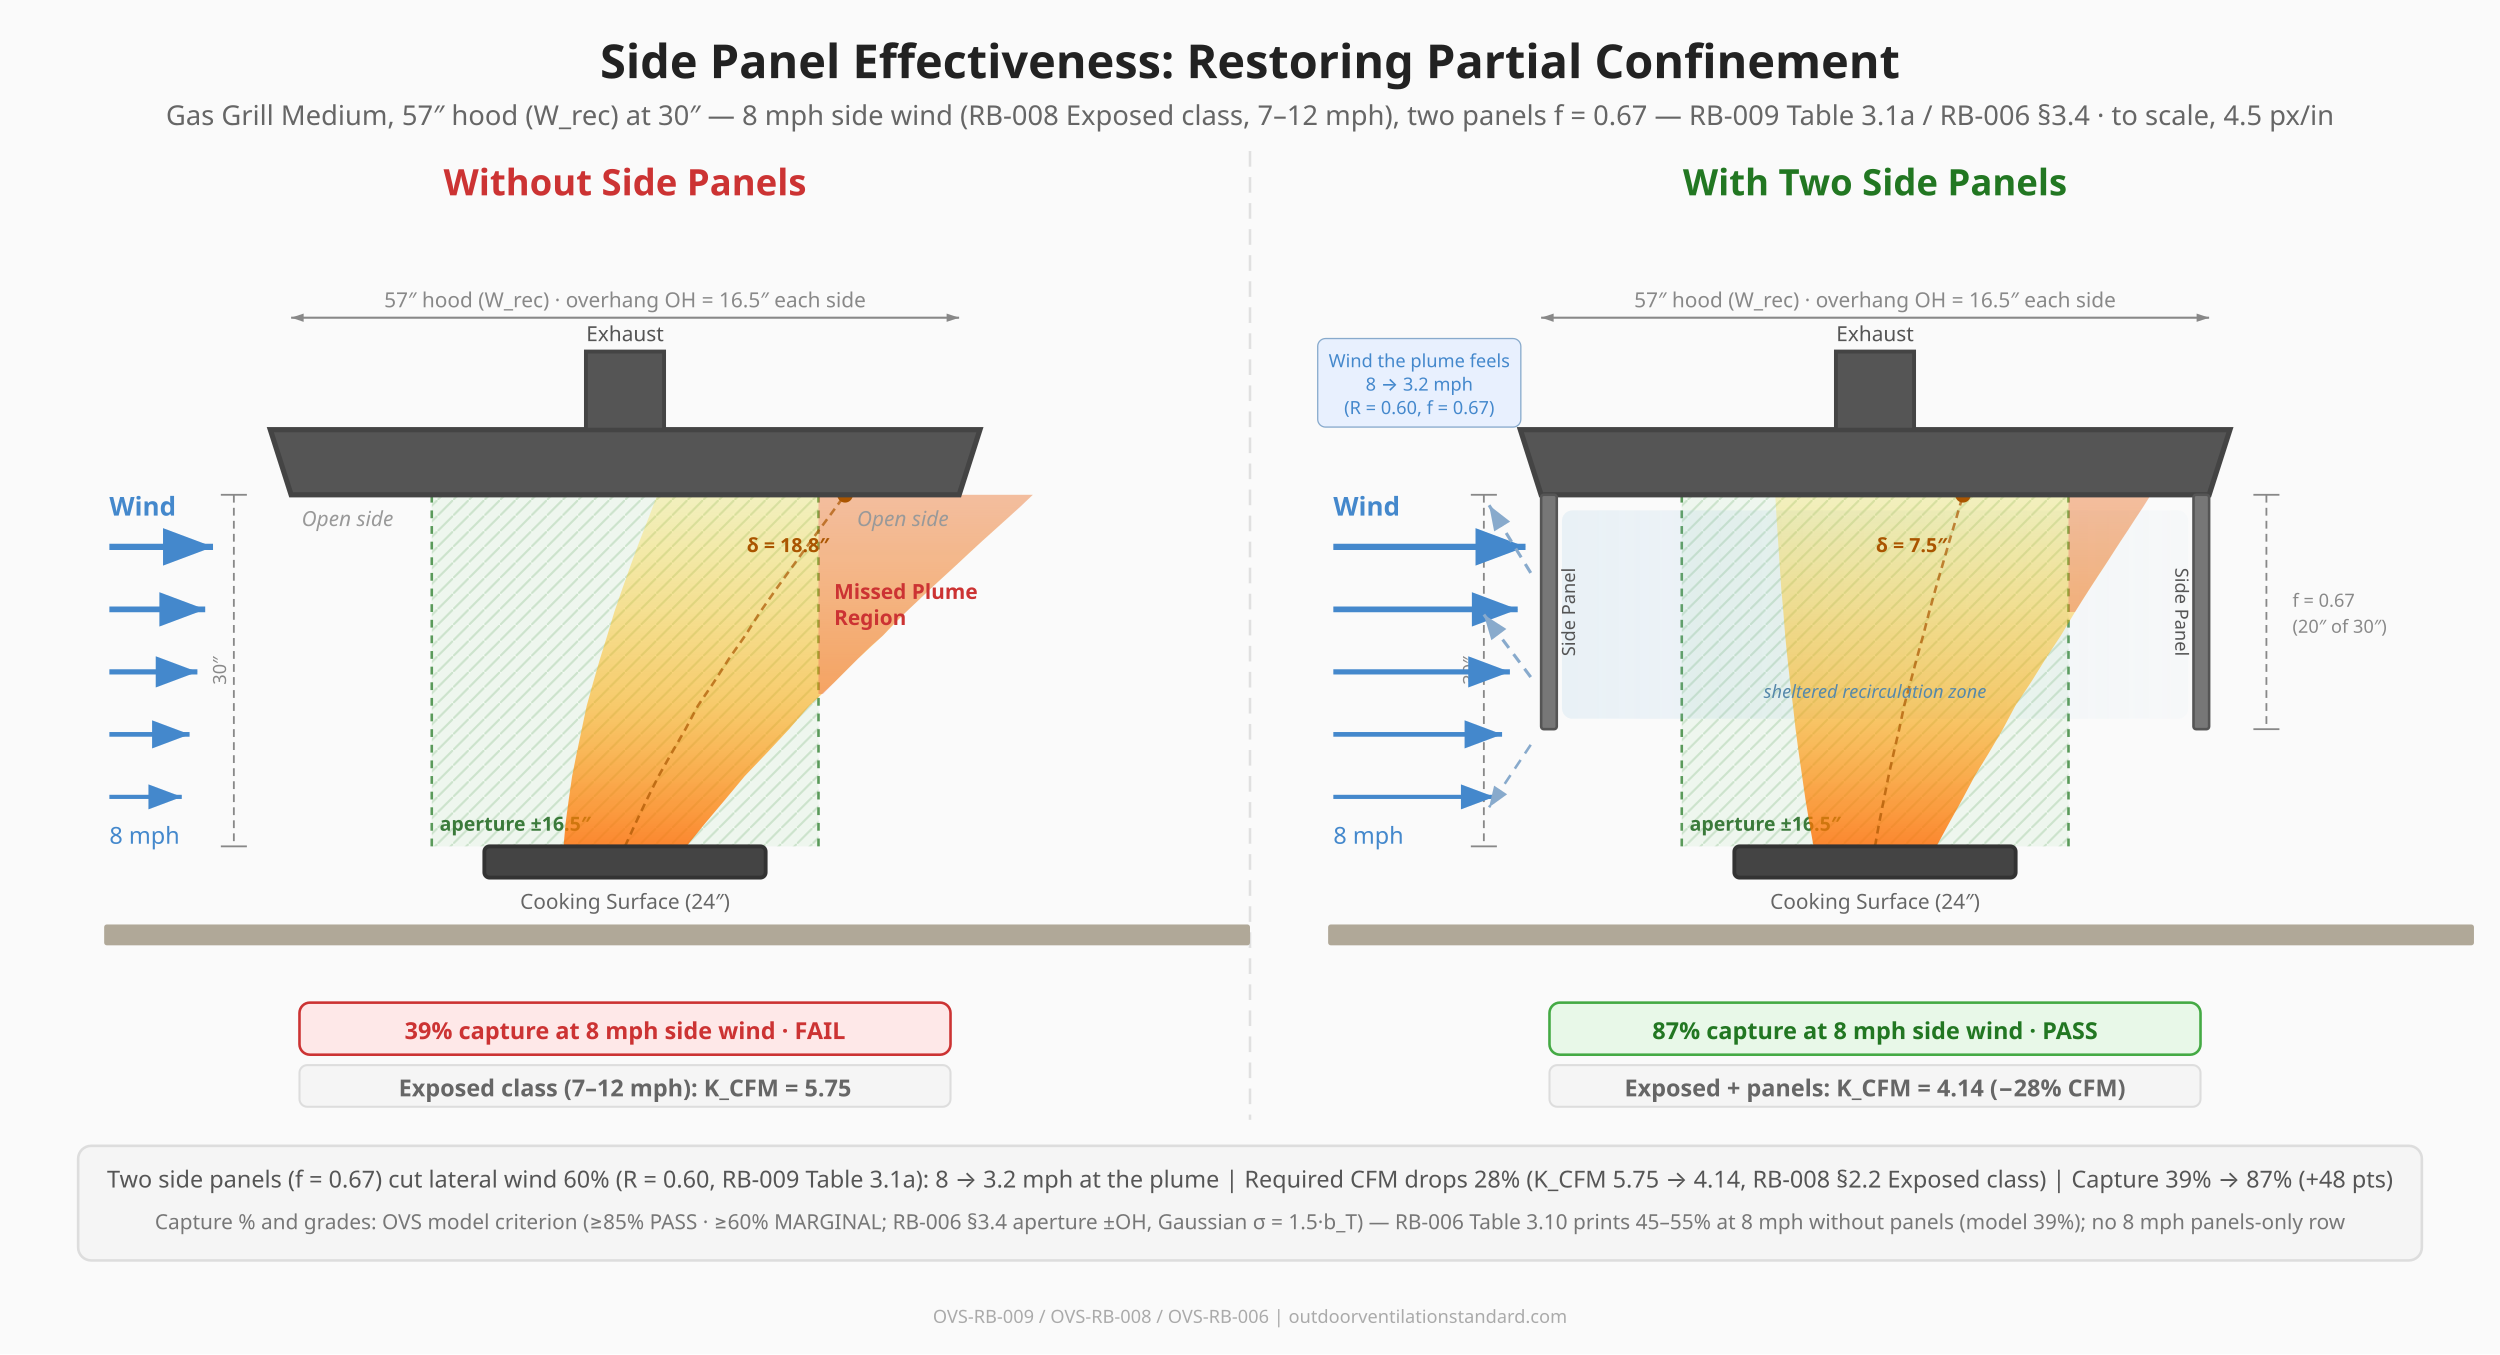
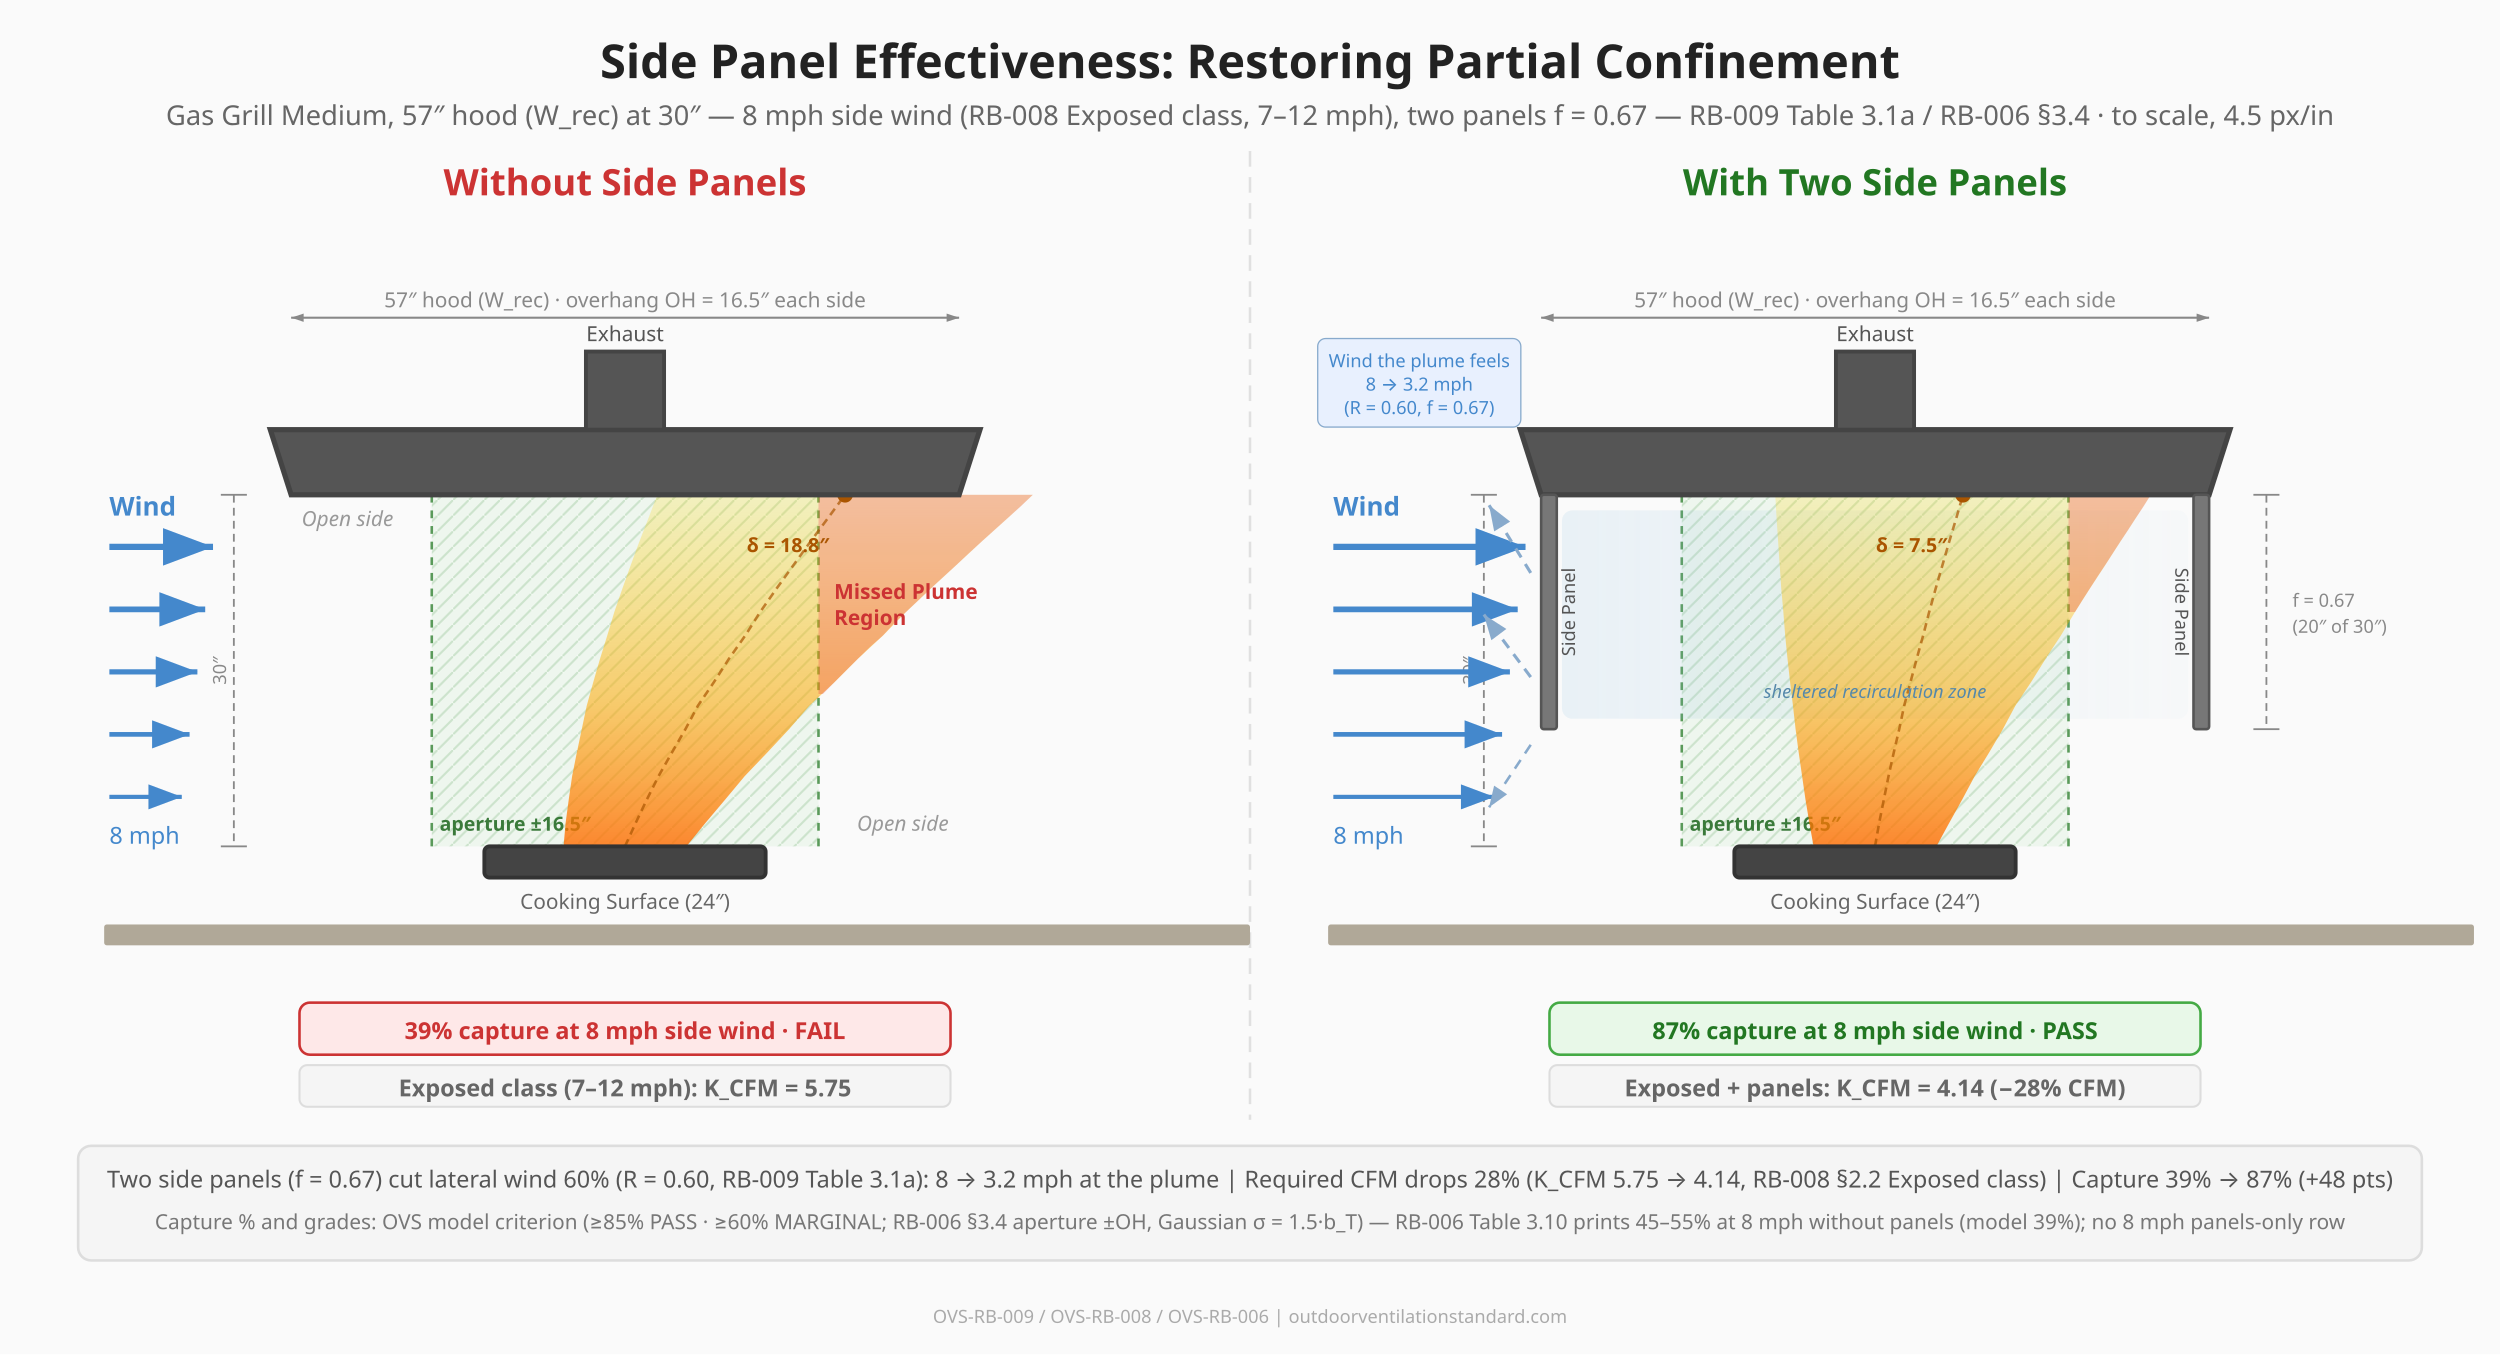
<svg xmlns="http://www.w3.org/2000/svg" role="img" aria-labelledby="spe-title" aria-describedby="spe-desc" viewBox="0 0 960 520" font-family="'Segoe UI', system-ui, -apple-system, sans-serif">
  <defs>
    <linearGradient id="spe-plume" x1="0" y1="1" x2="0" y2="0">
      <stop offset="0%" stop-color="#FF6B00" stop-opacity="0.8" />
      <stop offset="40%" stop-color="#FFA500" stop-opacity="0.55" />
      <stop offset="100%" stop-color="#FFD700" stop-opacity="0.2" />
    </linearGradient>
    <linearGradient id="spe-recirc" x1="0" y1="0" x2="1" y2="0">
      <stop offset="0%" stop-color="#88BBDD" stop-opacity="0.15" />
      <stop offset="100%" stop-color="#88BBDD" stop-opacity="0.03" />
    </linearGradient>
    <pattern id="spe-hatch" patternUnits="userSpaceOnUse" width="6" height="6">
      <rect width="6" height="6" fill="#E8F4E8" />
      <path d="M0,6 L6,0" stroke="#B8D8B8" stroke-width="0.8" />
    </pattern>
    <marker id="spe-wind" markerWidth="8" markerHeight="6" refX="8" refY="3" orient="auto">
      <path d="M0,0 L8,3 L0,6 Z" fill="#4488CC" />
    </marker>
    <marker id="spe-wind2" markerWidth="8" markerHeight="6" refX="8" refY="3" orient="auto">
      <path d="M0,0 L8,3 L0,6 Z" fill="#88AACC" />
    </marker>
    <marker id="spe-dim" markerWidth="6" markerHeight="4" refX="6" refY="2" orient="auto">
      <path d="M0,0 L6,2 L0,4 Z" fill="#888" />
    </marker>
    <marker id="spe-dimrev" markerWidth="6" markerHeight="4" refX="0" refY="2" orient="auto">
      <path d="M6,0 L0,2 L6,4 Z" fill="#888" />
    </marker>
  </defs>
  <rect width="960" height="520" fill="#FAFAFA" />
  <text x="480" y="30" text-anchor="middle" font-size="18" font-weight="600" fill="#222">Side Panel Effectiveness: Restoring Partial Confinement</text>
  <text x="480" y="48" text-anchor="middle" font-size="10.5" fill="#666">Gas Grill Medium, 57″ hood (W_rec) at 30″ — 8 mph side wind (RB-008 Exposed class, 7–12 mph), two panels f = 0.67 — RB-009 Table 3.1a / RB-006 §3.4 · to scale, 4.5 px/in</text>
  <line x1="480" y1="58" x2="480" y2="430" stroke="#E0E0E0" stroke-width="1" stroke-dasharray="6,4" />
  <text x="240" y="75" text-anchor="middle" font-size="14" font-weight="600" fill="#CC3333">Without Side Panels</text>
  <rect x="40" y="355" width="440" height="8" rx="1" fill="#B0A898" />
  <line x1="111.8" y1="122" x2="368.3" y2="122" stroke="#888" stroke-width="0.8" marker-start="url(#spe-dimrev)" marker-end="url(#spe-dim)" />
  <text x="240" y="118" text-anchor="middle" font-size="8" fill="#888">57″ hood (W_rec) · overhang OH = 16.5″ each side</text>
  <rect x="165.8" y="190" width="148.5" height="135" fill="url(#spe-hatch)" opacity="0.7" />
  <line x1="165.8" y1="190" x2="165.8" y2="325" stroke="#5A9A5A" stroke-width="1" stroke-dasharray="3,3" />
  <line x1="314.3" y1="190" x2="314.3" y2="325" stroke="#5A9A5A" stroke-width="1" stroke-dasharray="3,3" />
  <text x="168.8" y="319" font-size="7.5" fill="#3a7a3a" font-weight="600">aperture ±16.5″</text>
  <polygon points="216.4,325.0 217.2,316.0 218.4,307.0 219.7,298.0 221.5,289.0 223.4,280.0 225.3,271.0 227.8,262.0 230.4,253.0 233.2,244.0 235.9,235.0 239.0,226.0 242.2,217.0 245.5,208.0 249.0,199.0 252.4,190.0 396.6,190.0 386.9,199.0 376.9,208.0 367.2,217.0 357.4,226.0 347.9,235.0 339.1,244.0 329.4,253.0 320.4,262.0 310.8,271.0 303.0,280.0 294.6,289.0 286.0,298.0 278.5,307.0 270.9,316.0 263.6,325.0" fill="url(#spe-plume)" />
  <polygon points="314.3,266.5 316.0,266.5 320.4,262.0 324.9,257.5 329.4,253.0 334.0,248.5 339.1,244.0 343.2,239.5 347.9,235.0 352.7,230.5 357.4,226.0 362.3,221.5 367.2,217.0 372.0,212.5 376.9,208.0 381.9,203.5 386.9,199.0 391.9,194.5 396.6,190.0 314.3,190.0" fill="#DD3333" opacity="0.28" />
  <polyline points="240.0,325.0 244.1,316.0 248.4,307.0 252.9,298.0 258.0,289.0 263.2,280.0 268.0,271.0 274.1,262.0 279.9,253.0 286.2,244.0 291.9,235.0 298.2,226.0 304.7,217.0 311.2,208.0 317.9,199.0 324.5,190.0" fill="none" stroke="#AA5500" stroke-width="1" stroke-dasharray="3,2" opacity="0.7" />
  <circle cx="324.5" cy="190" r="3" fill="#AA5500" />
  <text x="318.5" y="212" text-anchor="end" font-size="7.5" fill="#AA5500" font-weight="600">δ = 18.8″</text>
  <path d="M103.8,165 L111.8,190 L368.3,190 L376.3,165 Z" fill="#555" stroke="#444" stroke-width="2" />
  <rect x="225" y="135" width="30" height="30" fill="#555" stroke="#444" stroke-width="1.5" />
  <text x="240" y="131" text-anchor="middle" font-size="8" fill="#555">Exhaust</text>
  <rect x="186" y="325" width="108" height="12" rx="2" fill="#444" stroke="#333" stroke-width="1.5" />
  <text x="240" y="349" text-anchor="middle" font-size="8" fill="#666">Cooking Surface (24″)</text>
  <line x1="89.8" y1="190" x2="89.8" y2="325" stroke="#888" stroke-width="0.7" stroke-dasharray="3,2" />
  <line x1="84.8" y1="190" x2="94.8" y2="190" stroke="#888" stroke-width="0.7" />
  <line x1="84.8" y1="325" x2="94.8" y2="325" stroke="#888" stroke-width="0.7" />
  <text x="86.8" y="257.5" text-anchor="middle" font-size="7" fill="#888" transform="rotate(-90,86.8,257.5)">30″</text>
  <text x="42" y="198" font-size="10" fill="#4488CC" font-weight="600">Wind</text>
  <text x="42" y="324" font-size="9" fill="#4488CC">8 mph</text>
  <line x1="42" y1="210" x2="81.8" y2="210" stroke="#4488CC" stroke-width="2.4" marker-end="url(#spe-wind)" />
  <line x1="42" y1="234" x2="78.8" y2="234" stroke="#4488CC" stroke-width="2.2" marker-end="url(#spe-wind)" />
  <line x1="42" y1="258" x2="75.8" y2="258" stroke="#4488CC" stroke-width="2.0" marker-end="url(#spe-wind)" />
  <line x1="42" y1="282" x2="72.8" y2="282" stroke="#4488CC" stroke-width="1.8" marker-end="url(#spe-wind)" />
  <line x1="42" y1="306" x2="69.8" y2="306" stroke="#4488CC" stroke-width="1.6" marker-end="url(#spe-wind)" />
  <text x="115.8" y="202" font-size="8" fill="#999" font-style="italic">Open side</text>
-   <text x="364.3" y="202" text-anchor="end" font-size="8" fill="#999" font-style="italic">Open side</text>
+   <text x="364.3" y="319" text-anchor="end" font-size="8" fill="#999" font-style="italic">Open side</text>
  <text x="320.3" y="230" font-size="8" fill="#CC3333" font-weight="600">Missed Plume</text>
  <text x="320.3" y="240" font-size="8" fill="#CC3333" font-weight="600">Region</text>
  <rect x="115" y="385" width="250" height="20" rx="4" fill="#FEE8E8" stroke="#CC3333" stroke-width="1" />
  <text x="240" y="399" text-anchor="middle" font-size="9" fill="#CC3333" font-weight="600">39% capture at 8 mph side wind · FAIL</text>
  <rect x="115" y="409" width="250" height="16" rx="3" fill="#F5F5F5" stroke="#DDD" stroke-width="0.8" />
  <text x="240" y="421" text-anchor="middle" font-size="9" fill="#666" font-weight="600">Exposed class (7–12 mph): K_CFM = 5.75</text>
  <text x="720" y="75" text-anchor="middle" font-size="14" font-weight="600" fill="#227722">With Two Side Panels</text>
  <rect x="510" y="355" width="440" height="8" rx="1" fill="#B0A898" />
  <line x1="591.8" y1="122" x2="848.3" y2="122" stroke="#888" stroke-width="0.8" marker-start="url(#spe-dimrev)" marker-end="url(#spe-dim)" />
  <text x="720" y="118" text-anchor="middle" font-size="8" fill="#888">57″ hood (W_rec) · overhang OH = 16.5″ each side</text>
  <rect x="645.8" y="190" width="148.5" height="135" fill="url(#spe-hatch)" opacity="0.7" />
  <line x1="645.8" y1="190" x2="645.8" y2="325" stroke="#5A9A5A" stroke-width="1" stroke-dasharray="3,3" />
  <line x1="794.3" y1="190" x2="794.3" y2="325" stroke="#5A9A5A" stroke-width="1" stroke-dasharray="3,3" />
  <text x="648.8" y="319" font-size="7.5" fill="#3a7a3a" font-weight="600">aperture ±16.5″</text>
  <rect x="599.8" y="196" width="240.5" height="80" rx="4" fill="url(#spe-recirc)" />
  <polygon points="696.4,325.0 694.8,316.0 693.3,307.0 692.0,298.0 690.7,289.0 689.5,280.0 688.5,271.0 687.4,262.0 686.4,253.0 685.5,244.0 684.8,235.0 684.0,226.0 683.4,217.0 682.8,208.0 682.2,199.0 681.7,190.0 825.9,190.0 820.1,199.0 814.2,208.0 808.4,217.0 802.5,226.0 796.8,235.0 791.4,244.0 785.5,253.0 779.9,262.0 773.9,271.0 769.1,280.0 763.8,289.0 758.3,298.0 753.5,307.0 748.5,316.0 743.6,325.0" fill="url(#spe-plume)" />
  <polygon points="794.3,235.0 796.8,235.0 799.6,230.5 802.5,226.0 805.4,221.5 808.4,217.0 811.3,212.5 814.2,208.0 817.2,203.5 820.1,199.0 823.1,194.5 825.9,190.0 794.3,190.0" fill="#DD3333" opacity="0.28" />
  <polyline points="720.0,325.0 721.6,316.0 723.4,307.0 725.2,298.0 727.2,289.0 729.3,280.0 731.2,271.0 733.6,262.0 736.0,253.0 738.5,244.0 740.8,235.0 743.3,226.0 745.9,217.0 748.5,208.0 751.2,199.0 753.8,190.0" fill="none" stroke="#AA5500" stroke-width="1" stroke-dasharray="3,2" opacity="0.7" />
  <circle cx="753.8" cy="190" r="3" fill="#AA5500" />
  <text x="747.8" y="212" text-anchor="end" font-size="7.5" fill="#AA5500" font-weight="600">δ = 7.5″</text>
  <path d="M583.8,165 L591.8,190 L848.3,190 L856.3,165 Z" fill="#555" stroke="#444" stroke-width="2" />
  <rect x="705" y="135" width="30" height="30" fill="#555" stroke="#444" stroke-width="1.5" />
  <text x="720" y="131" text-anchor="middle" font-size="8" fill="#555">Exhaust</text>
  <rect x="666" y="325" width="108" height="12" rx="2" fill="#444" stroke="#333" stroke-width="1.5" />
  <text x="720" y="349" text-anchor="middle" font-size="8" fill="#666">Cooking Surface (24″)</text>
  <line x1="569.8" y1="190" x2="569.8" y2="325" stroke="#888" stroke-width="0.7" stroke-dasharray="3,2" />
  <line x1="564.8" y1="190" x2="574.8" y2="190" stroke="#888" stroke-width="0.7" />
  <line x1="564.8" y1="325" x2="574.8" y2="325" stroke="#888" stroke-width="0.7" />
  <text x="566.8" y="257.5" text-anchor="middle" font-size="7" fill="#888" transform="rotate(-90,566.8,257.5)">30″</text>
  <text x="512" y="198" font-size="10" fill="#4488CC" font-weight="600">Wind</text>
  <text x="512" y="324" font-size="9" fill="#4488CC">8 mph</text>
  <line x1="512" y1="210" x2="585.8" y2="210" stroke="#4488CC" stroke-width="2.4" marker-end="url(#spe-wind)" />
  <line x1="512" y1="234" x2="582.8" y2="234" stroke="#4488CC" stroke-width="2.2" marker-end="url(#spe-wind)" />
  <line x1="512" y1="258" x2="579.8" y2="258" stroke="#4488CC" stroke-width="2.0" marker-end="url(#spe-wind)" />
  <line x1="512" y1="282" x2="576.8" y2="282" stroke="#4488CC" stroke-width="1.8" marker-end="url(#spe-wind)" />
  <line x1="512" y1="306" x2="573.8" y2="306" stroke="#4488CC" stroke-width="1.6" marker-end="url(#spe-wind)" />
  <rect x="591.8" y="190" width="6" height="90" rx="1" fill="#777" stroke="#555" stroke-width="1" />
  <rect x="842.3" y="190" width="6" height="90" rx="1" fill="#777" stroke="#555" stroke-width="1" />
  <text x="604.8" y="235" text-anchor="middle" font-size="7" fill="#555" transform="rotate(-90,604.8,235)">Side Panel</text>
  <text x="835.3" y="235" text-anchor="middle" font-size="7" fill="#555" transform="rotate(90,835.3,235)">Side Panel</text>
  <line x1="870.3" y1="190" x2="870.3" y2="280" stroke="#888" stroke-width="0.7" stroke-dasharray="3,2" />
  <line x1="865.3" y1="190" x2="875.3" y2="190" stroke="#888" stroke-width="0.7" />
  <line x1="865.3" y1="280" x2="875.3" y2="280" stroke="#888" stroke-width="0.7" />
  <text x="880.3" y="233" font-size="7" fill="#888">f = 0.67</text>
  <text x="880.3" y="243" font-size="7" fill="#888">(20″ of 30″)</text>
  <line x1="587.8" y1="220" x2="571.8" y2="194" stroke="#88AACC" stroke-width="1.2" marker-end="url(#spe-wind2)" stroke-dasharray="4,3" />
  <line x1="587.8" y1="260" x2="569.8" y2="236" stroke="#88AACC" stroke-width="1.2" marker-end="url(#spe-wind2)" stroke-dasharray="4,3" />
  <line x1="587.8" y1="286" x2="571.8" y2="310" stroke="#88AACC" stroke-width="1" marker-end="url(#spe-wind2)" stroke-dasharray="4,3" />
  <rect x="506" y="130" width="78" height="34" rx="3" fill="#E8F0FE" stroke="#88AACC" stroke-width="0.5" />
  <text x="545" y="141" text-anchor="middle" font-size="7" fill="#4488CC" font-weight="500">Wind the plume feels</text>
  <text x="545" y="150" text-anchor="middle" font-size="7" fill="#4488CC" font-weight="500">8 → 3.2 mph</text>
  <text x="545" y="159" text-anchor="middle" font-size="7" fill="#4488CC" font-weight="500">(R = 0.60, f = 0.67)</text>
  <text x="720" y="268" text-anchor="middle" font-size="7" fill="#5588AA" font-style="italic">sheltered recirculation zone</text>
  <rect x="595" y="385" width="250" height="20" rx="4" fill="#E8F8E8" stroke="#44AA44" stroke-width="1" />
  <text x="720" y="399" text-anchor="middle" font-size="9" fill="#227722" font-weight="600">87% capture at 8 mph side wind · PASS</text>
  <rect x="595" y="409" width="250" height="16" rx="3" fill="#F5F5F5" stroke="#DDD" stroke-width="0.8" />
  <text x="720" y="421" text-anchor="middle" font-size="9" fill="#666" font-weight="600">Exposed + panels: K_CFM = 4.14 (−28% CFM)</text>
  <rect x="30" y="440" width="900" height="44" rx="5" fill="#F5F5F5" stroke="#DDD" stroke-width="1" />
  <text x="480" y="456" text-anchor="middle" font-size="9" fill="#555">Two side panels (f = 0.67) cut lateral wind 60% (R = 0.60, RB-009 Table 3.1a): 8 → 3.2 mph at the plume | Required CFM drops 28% (K_CFM 5.75 → 4.14, RB-008 §2.2 Exposed class) | Capture 39% → 87% (+48 pts)</text>
  <text x="480" y="472" text-anchor="middle" font-size="8" fill="#777">Capture % and grades: OVS model criterion (≥85% PASS · ≥60% MARGINAL; RB-006 §3.4 aperture ±OH, Gaussian σ = 1.5·b_T) — RB-006 Table 3.10 prints 45–55% at 8 mph without panels (model 39%); no 8 mph panels-only row</text>
  <text x="480" y="508" text-anchor="middle" font-size="7" fill="#AAA">OVS-RB-009 / OVS-RB-008 / OVS-RB-006 | outdoorventilationstandard.com</text>
</svg>
